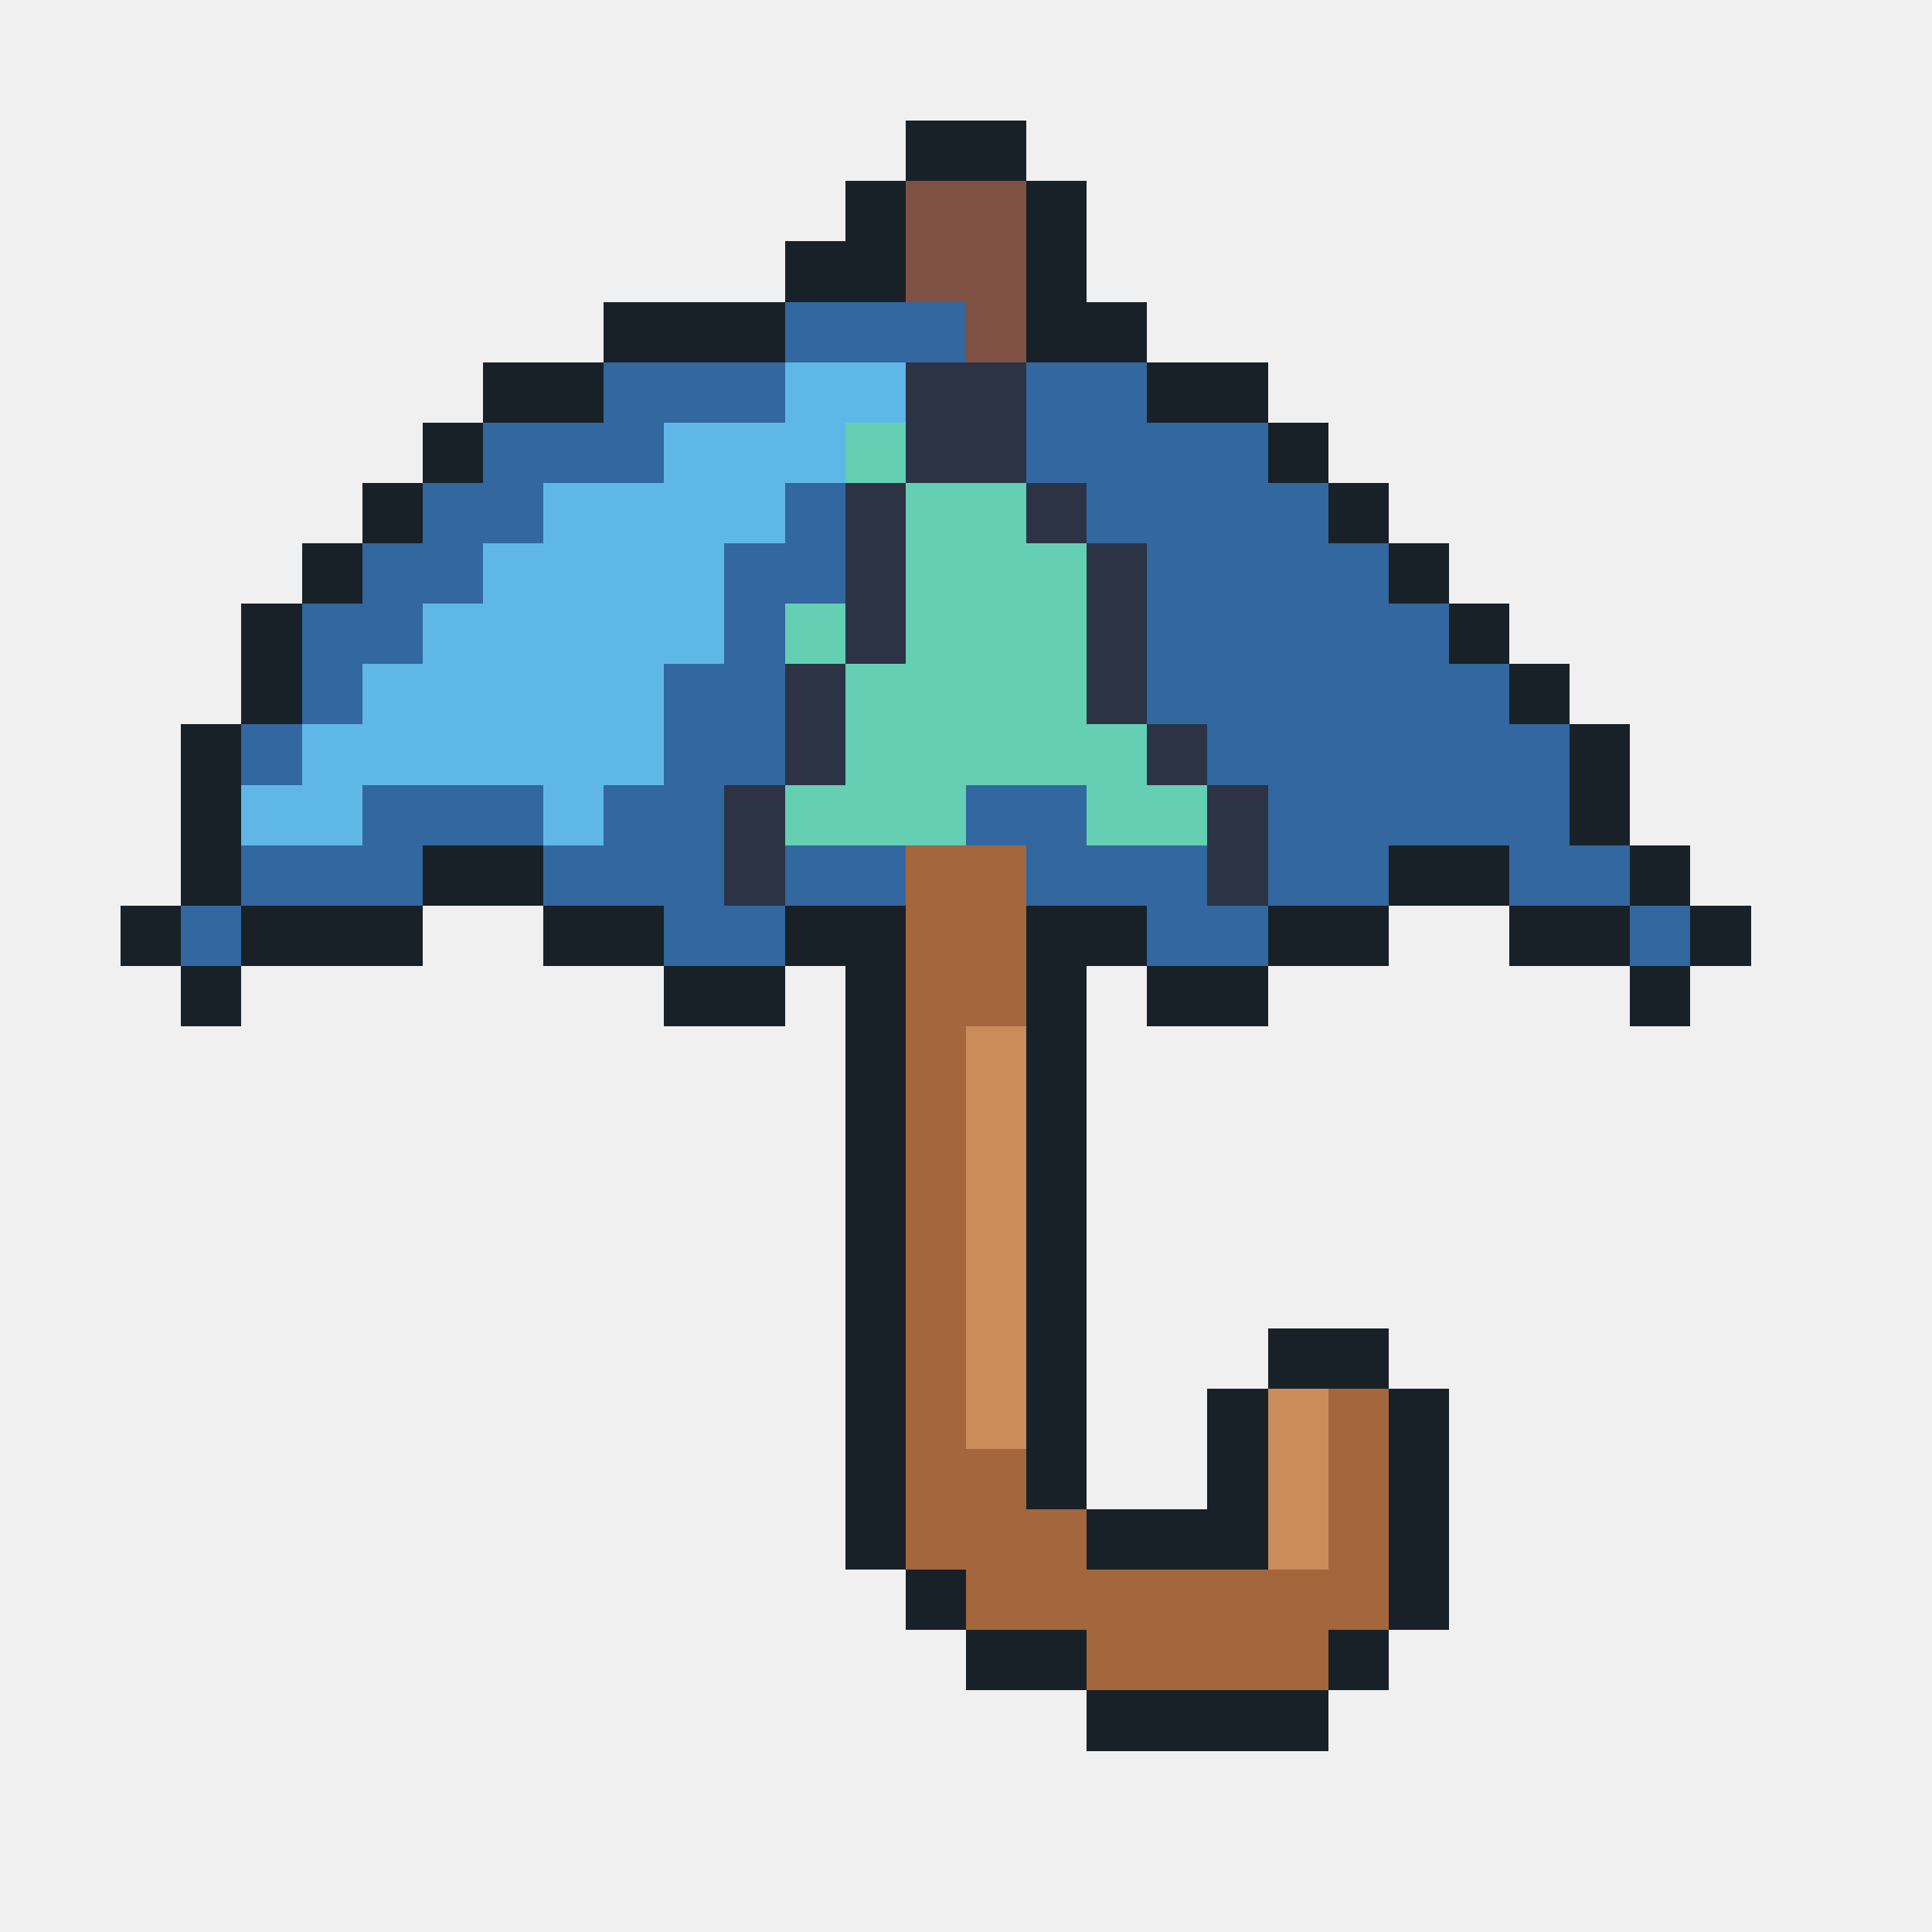
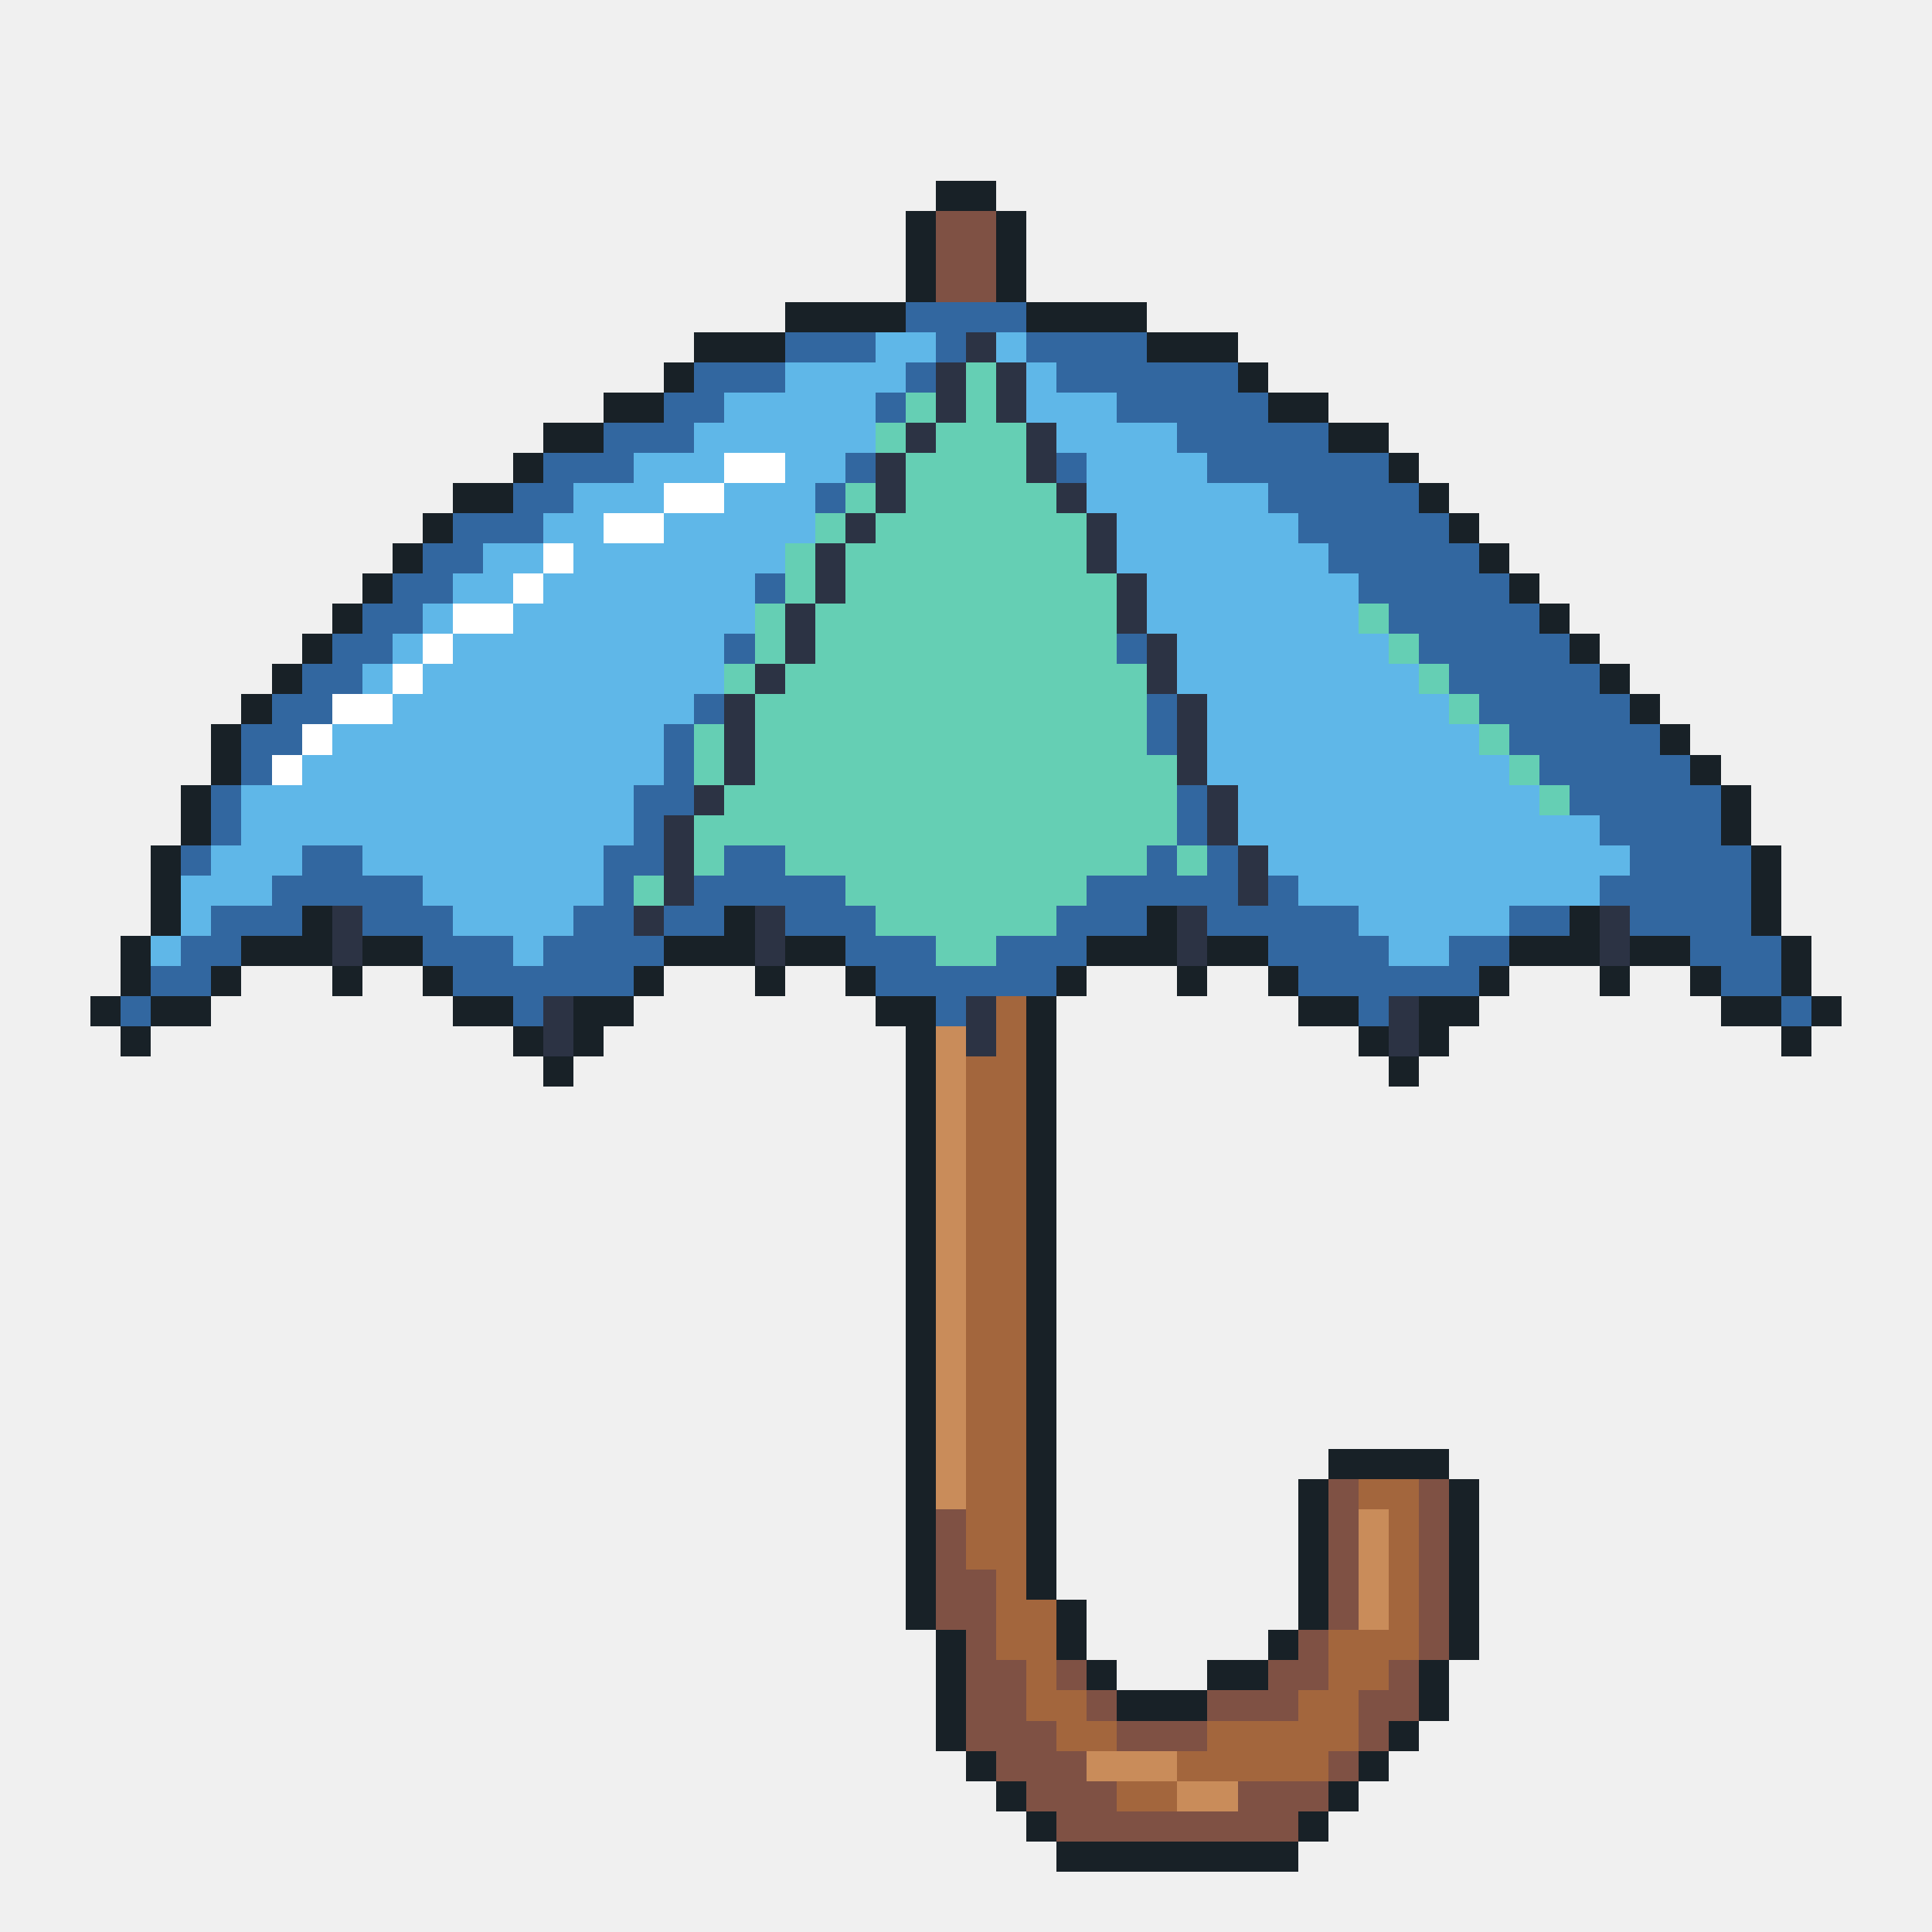
- <svg xmlns="http://www.w3.org/2000/svg" width="96" height="96" viewBox="0 0 32 32" shape-rendering="crispEdges">
-   <rect x="15" y="2" width="2" height="1" fill="#182127" />
-   <rect x="14" y="3" width="1" height="1" fill="#182127" />
-   <rect x="15" y="3" width="2" height="1" fill="#7f5144" />
-   <rect x="17" y="3" width="1" height="1" fill="#182127" />
-   <rect x="13" y="4" width="2" height="1" fill="#182127" />
-   <rect x="15" y="4" width="2" height="1" fill="#7f5144" />
-   <rect x="17" y="4" width="1" height="1" fill="#182127" />
-   <rect x="10" y="5" width="3" height="1" fill="#182127" />
-   <rect x="13" y="5" width="3" height="1" fill="#3267a0" />
-   <rect x="16" y="5" width="1" height="1" fill="#7f5144" />
-   <rect x="17" y="5" width="2" height="1" fill="#182127" />
-   <rect x="8" y="6" width="2" height="1" fill="#182127" />
-   <rect x="10" y="6" width="3" height="1" fill="#3267a0" />
-   <rect x="13" y="6" width="2" height="1" fill="#5fb7e8" />
-   <rect x="15" y="6" width="2" height="1" fill="#2c3344" />
-   <rect x="17" y="6" width="2" height="1" fill="#3267a0" />
-   <rect x="19" y="6" width="2" height="1" fill="#182127" />
-   <rect x="7" y="7" width="1" height="1" fill="#182127" />
-   <rect x="8" y="7" width="3" height="1" fill="#3267a0" />
-   <rect x="11" y="7" width="3" height="1" fill="#5fb7e8" />
-   <rect x="14" y="7" width="1" height="1" fill="#65cfb4" />
-   <rect x="15" y="7" width="2" height="1" fill="#2c3344" />
-   <rect x="17" y="7" width="4" height="1" fill="#3267a0" />
-   <rect x="21" y="7" width="1" height="1" fill="#182127" />
-   <rect x="6" y="8" width="1" height="1" fill="#182127" />
-   <rect x="7" y="8" width="2" height="1" fill="#3267a0" />
-   <rect x="9" y="8" width="4" height="1" fill="#5fb7e8" />
-   <rect x="13" y="8" width="1" height="1" fill="#3267a0" />
-   <rect x="14" y="8" width="1" height="1" fill="#2c3344" />
-   <rect x="15" y="8" width="2" height="1" fill="#65cfb4" />
-   <rect x="17" y="8" width="1" height="1" fill="#2c3344" />
-   <rect x="18" y="8" width="4" height="1" fill="#3267a0" />
-   <rect x="22" y="8" width="1" height="1" fill="#182127" />
-   <rect x="5" y="9" width="1" height="1" fill="#182127" />
-   <rect x="6" y="9" width="2" height="1" fill="#3267a0" />
-   <rect x="8" y="9" width="4" height="1" fill="#5fb7e8" />
-   <rect x="12" y="9" width="2" height="1" fill="#3267a0" />
-   <rect x="14" y="9" width="1" height="1" fill="#2c3344" />
-   <rect x="15" y="9" width="3" height="1" fill="#65cfb4" />
-   <rect x="18" y="9" width="1" height="1" fill="#2c3344" />
-   <rect x="19" y="9" width="4" height="1" fill="#3267a0" />
-   <rect x="23" y="9" width="1" height="1" fill="#182127" />
-   <rect x="4" y="10" width="1" height="1" fill="#182127" />
-   <rect x="5" y="10" width="2" height="1" fill="#3267a0" />
-   <rect x="7" y="10" width="5" height="1" fill="#5fb7e8" />
-   <rect x="12" y="10" width="1" height="1" fill="#3267a0" />
-   <rect x="13" y="10" width="1" height="1" fill="#65cfb4" />
-   <rect x="14" y="10" width="1" height="1" fill="#2c3344" />
-   <rect x="15" y="10" width="3" height="1" fill="#65cfb4" />
-   <rect x="18" y="10" width="1" height="1" fill="#2c3344" />
-   <rect x="19" y="10" width="5" height="1" fill="#3267a0" />
-   <rect x="24" y="10" width="1" height="1" fill="#182127" />
-   <rect x="4" y="11" width="1" height="1" fill="#182127" />
-   <rect x="5" y="11" width="1" height="1" fill="#3267a0" />
-   <rect x="6" y="11" width="5" height="1" fill="#5fb7e8" />
-   <rect x="11" y="11" width="2" height="1" fill="#3267a0" />
-   <rect x="13" y="11" width="1" height="1" fill="#2c3344" />
-   <rect x="14" y="11" width="4" height="1" fill="#65cfb4" />
-   <rect x="18" y="11" width="1" height="1" fill="#2c3344" />
-   <rect x="19" y="11" width="6" height="1" fill="#3267a0" />
-   <rect x="25" y="11" width="1" height="1" fill="#182127" />
-   <rect x="3" y="12" width="1" height="1" fill="#182127" />
-   <rect x="4" y="12" width="1" height="1" fill="#3267a0" />
-   <rect x="5" y="12" width="6" height="1" fill="#5fb7e8" />
-   <rect x="11" y="12" width="2" height="1" fill="#3267a0" />
-   <rect x="13" y="12" width="1" height="1" fill="#2c3344" />
-   <rect x="14" y="12" width="5" height="1" fill="#65cfb4" />
-   <rect x="19" y="12" width="1" height="1" fill="#2c3344" />
-   <rect x="20" y="12" width="6" height="1" fill="#3267a0" />
-   <rect x="26" y="12" width="1" height="1" fill="#182127" />
-   <rect x="3" y="13" width="1" height="1" fill="#182127" />
-   <rect x="4" y="13" width="2" height="1" fill="#5fb7e8" />
-   <rect x="6" y="13" width="3" height="1" fill="#3267a0" />
-   <rect x="9" y="13" width="1" height="1" fill="#5fb7e8" />
-   <rect x="10" y="13" width="2" height="1" fill="#3267a0" />
-   <rect x="12" y="13" width="1" height="1" fill="#2c3344" />
-   <rect x="13" y="13" width="3" height="1" fill="#65cfb4" />
-   <rect x="16" y="13" width="2" height="1" fill="#3267a0" />
-   <rect x="18" y="13" width="2" height="1" fill="#65cfb4" />
-   <rect x="20" y="13" width="1" height="1" fill="#2c3344" />
-   <rect x="21" y="13" width="5" height="1" fill="#3267a0" />
-   <rect x="26" y="13" width="1" height="1" fill="#182127" />
-   <rect x="3" y="14" width="1" height="1" fill="#182127" />
-   <rect x="4" y="14" width="3" height="1" fill="#3267a0" />
-   <rect x="7" y="14" width="2" height="1" fill="#182127" />
-   <rect x="9" y="14" width="3" height="1" fill="#3267a0" />
-   <rect x="12" y="14" width="1" height="1" fill="#2c3344" />
-   <rect x="13" y="14" width="2" height="1" fill="#3267a0" />
-   <rect x="15" y="14" width="2" height="1" fill="#a3663d" />
-   <rect x="17" y="14" width="3" height="1" fill="#3267a0" />
-   <rect x="20" y="14" width="1" height="1" fill="#2c3344" />
-   <rect x="21" y="14" width="2" height="1" fill="#3267a0" />
-   <rect x="23" y="14" width="2" height="1" fill="#182127" />
-   <rect x="25" y="14" width="2" height="1" fill="#3267a0" />
-   <rect x="27" y="14" width="1" height="1" fill="#182127" />
-   <rect x="2" y="15" width="1" height="1" fill="#182127" />
-   <rect x="3" y="15" width="1" height="1" fill="#3267a0" />
-   <rect x="4" y="15" width="3" height="1" fill="#182127" />
-   <rect x="9" y="15" width="2" height="1" fill="#182127" />
-   <rect x="11" y="15" width="2" height="1" fill="#3267a0" />
-   <rect x="13" y="15" width="2" height="1" fill="#182127" />
-   <rect x="15" y="15" width="2" height="1" fill="#a3663d" />
-   <rect x="17" y="15" width="2" height="1" fill="#182127" />
-   <rect x="19" y="15" width="2" height="1" fill="#3267a0" />
-   <rect x="21" y="15" width="2" height="1" fill="#182127" />
-   <rect x="25" y="15" width="2" height="1" fill="#182127" />
-   <rect x="27" y="15" width="1" height="1" fill="#3267a0" />
-   <rect x="28" y="15" width="1" height="1" fill="#182127" />
-   <rect x="3" y="16" width="1" height="1" fill="#182127" />
-   <rect x="11" y="16" width="2" height="1" fill="#182127" />
-   <rect x="14" y="16" width="1" height="1" fill="#182127" />
-   <rect x="15" y="16" width="2" height="1" fill="#a3663d" />
-   <rect x="17" y="16" width="1" height="1" fill="#182127" />
-   <rect x="19" y="16" width="2" height="1" fill="#182127" />
-   <rect x="27" y="16" width="1" height="1" fill="#182127" />
+ <svg xmlns="http://www.w3.org/2000/svg" width="64" height="64" viewBox="0 0 64 64" shape-rendering="crispEdges">
+   <rect x="31" y="6" width="2" height="1" fill="#182127" />
+   <rect x="30" y="7" width="1" height="1" fill="#182127" />
+   <rect x="31" y="7" width="2" height="1" fill="#7f5144" />
+   <rect x="33" y="7" width="1" height="1" fill="#182127" />
+   <rect x="30" y="8" width="1" height="1" fill="#182127" />
+   <rect x="31" y="8" width="2" height="1" fill="#7f5144" />
+   <rect x="33" y="8" width="1" height="1" fill="#182127" />
+   <rect x="30" y="9" width="1" height="1" fill="#182127" />
+   <rect x="31" y="9" width="2" height="1" fill="#7f5144" />
+   <rect x="33" y="9" width="1" height="1" fill="#182127" />
+   <rect x="26" y="10" width="4" height="1" fill="#182127" />
+   <rect x="30" y="10" width="4" height="1" fill="#3267a0" />
+   <rect x="34" y="10" width="4" height="1" fill="#182127" />
+   <rect x="23" y="11" width="3" height="1" fill="#182127" />
+   <rect x="26" y="11" width="3" height="1" fill="#3267a0" />
+   <rect x="29" y="11" width="2" height="1" fill="#5fb7e8" />
+   <rect x="31" y="11" width="1" height="1" fill="#3267a0" />
+   <rect x="32" y="11" width="1" height="1" fill="#2c3344" />
+   <rect x="33" y="11" width="1" height="1" fill="#5fb7e8" />
+   <rect x="34" y="11" width="4" height="1" fill="#3267a0" />
+   <rect x="38" y="11" width="3" height="1" fill="#182127" />
+   <rect x="22" y="12" width="1" height="1" fill="#182127" />
+   <rect x="23" y="12" width="3" height="1" fill="#3267a0" />
+   <rect x="26" y="12" width="4" height="1" fill="#5fb7e8" />
+   <rect x="30" y="12" width="1" height="1" fill="#3267a0" />
+   <rect x="31" y="12" width="1" height="1" fill="#2c3344" />
+   <rect x="32" y="12" width="1" height="1" fill="#65cfb4" />
+   <rect x="33" y="12" width="1" height="1" fill="#2c3344" />
+   <rect x="34" y="12" width="1" height="1" fill="#5fb7e8" />
+   <rect x="35" y="12" width="6" height="1" fill="#3267a0" />
+   <rect x="41" y="12" width="1" height="1" fill="#182127" />
+   <rect x="20" y="13" width="2" height="1" fill="#182127" />
+   <rect x="22" y="13" width="2" height="1" fill="#3267a0" />
+   <rect x="24" y="13" width="5" height="1" fill="#5fb7e8" />
+   <rect x="29" y="13" width="1" height="1" fill="#3267a0" />
+   <rect x="30" y="13" width="1" height="1" fill="#65cfb4" />
+   <rect x="31" y="13" width="1" height="1" fill="#2c3344" />
+   <rect x="32" y="13" width="1" height="1" fill="#65cfb4" />
+   <rect x="33" y="13" width="1" height="1" fill="#2c3344" />
+   <rect x="34" y="13" width="3" height="1" fill="#5fb7e8" />
+   <rect x="37" y="13" width="5" height="1" fill="#3267a0" />
+   <rect x="42" y="13" width="2" height="1" fill="#182127" />
+   <rect x="18" y="14" width="2" height="1" fill="#182127" />
+   <rect x="20" y="14" width="3" height="1" fill="#3267a0" />
+   <rect x="23" y="14" width="6" height="1" fill="#5fb7e8" />
+   <rect x="29" y="14" width="1" height="1" fill="#65cfb4" />
+   <rect x="30" y="14" width="1" height="1" fill="#2c3344" />
+   <rect x="31" y="14" width="3" height="1" fill="#65cfb4" />
+   <rect x="34" y="14" width="1" height="1" fill="#2c3344" />
+   <rect x="35" y="14" width="4" height="1" fill="#5fb7e8" />
+   <rect x="39" y="14" width="5" height="1" fill="#3267a0" />
+   <rect x="44" y="14" width="2" height="1" fill="#182127" />
+   <rect x="17" y="15" width="1" height="1" fill="#182127" />
+   <rect x="18" y="15" width="3" height="1" fill="#3267a0" />
+   <rect x="21" y="15" width="3" height="1" fill="#5fb7e8" />
+   <rect x="24" y="15" width="2" height="1" fill="#ffffff" />
+   <rect x="26" y="15" width="2" height="1" fill="#5fb7e8" />
+   <rect x="28" y="15" width="1" height="1" fill="#3267a0" />
+   <rect x="29" y="15" width="1" height="1" fill="#2c3344" />
+   <rect x="30" y="15" width="4" height="1" fill="#65cfb4" />
+   <rect x="34" y="15" width="1" height="1" fill="#2c3344" />
+   <rect x="35" y="15" width="1" height="1" fill="#3267a0" />
+   <rect x="36" y="15" width="4" height="1" fill="#5fb7e8" />
+   <rect x="40" y="15" width="6" height="1" fill="#3267a0" />
+   <rect x="46" y="15" width="1" height="1" fill="#182127" />
+   <rect x="15" y="16" width="2" height="1" fill="#182127" />
+   <rect x="17" y="16" width="2" height="1" fill="#3267a0" />
+   <rect x="19" y="16" width="3" height="1" fill="#5fb7e8" />
+   <rect x="22" y="16" width="2" height="1" fill="#ffffff" />
+   <rect x="24" y="16" width="3" height="1" fill="#5fb7e8" />
+   <rect x="27" y="16" width="1" height="1" fill="#3267a0" />
+   <rect x="28" y="16" width="1" height="1" fill="#65cfb4" />
+   <rect x="29" y="16" width="1" height="1" fill="#2c3344" />
+   <rect x="30" y="16" width="5" height="1" fill="#65cfb4" />
+   <rect x="35" y="16" width="1" height="1" fill="#2c3344" />
+   <rect x="36" y="16" width="6" height="1" fill="#5fb7e8" />
+   <rect x="42" y="16" width="5" height="1" fill="#3267a0" />
+   <rect x="47" y="16" width="1" height="1" fill="#182127" />
  <rect x="14" y="17" width="1" height="1" fill="#182127" />
-   <rect x="15" y="17" width="1" height="1" fill="#a3663d" />
-   <rect x="16" y="17" width="1" height="1" fill="#c98c5a" />
-   <rect x="17" y="17" width="1" height="1" fill="#182127" />
-   <rect x="14" y="18" width="1" height="1" fill="#182127" />
-   <rect x="15" y="18" width="1" height="1" fill="#a3663d" />
-   <rect x="16" y="18" width="1" height="1" fill="#c98c5a" />
-   <rect x="17" y="18" width="1" height="1" fill="#182127" />
-   <rect x="14" y="19" width="1" height="1" fill="#182127" />
-   <rect x="15" y="19" width="1" height="1" fill="#a3663d" />
-   <rect x="16" y="19" width="1" height="1" fill="#c98c5a" />
-   <rect x="17" y="19" width="1" height="1" fill="#182127" />
-   <rect x="14" y="20" width="1" height="1" fill="#182127" />
-   <rect x="15" y="20" width="1" height="1" fill="#a3663d" />
-   <rect x="16" y="20" width="1" height="1" fill="#c98c5a" />
-   <rect x="17" y="20" width="1" height="1" fill="#182127" />
-   <rect x="14" y="21" width="1" height="1" fill="#182127" />
-   <rect x="15" y="21" width="1" height="1" fill="#a3663d" />
-   <rect x="16" y="21" width="1" height="1" fill="#c98c5a" />
-   <rect x="17" y="21" width="1" height="1" fill="#182127" />
-   <rect x="14" y="22" width="1" height="1" fill="#182127" />
-   <rect x="15" y="22" width="1" height="1" fill="#a3663d" />
-   <rect x="16" y="22" width="1" height="1" fill="#c98c5a" />
-   <rect x="17" y="22" width="1" height="1" fill="#182127" />
-   <rect x="21" y="22" width="2" height="1" fill="#182127" />
-   <rect x="14" y="23" width="1" height="1" fill="#182127" />
-   <rect x="15" y="23" width="1" height="1" fill="#a3663d" />
-   <rect x="16" y="23" width="1" height="1" fill="#c98c5a" />
-   <rect x="17" y="23" width="1" height="1" fill="#182127" />
-   <rect x="20" y="23" width="1" height="1" fill="#182127" />
-   <rect x="21" y="23" width="1" height="1" fill="#c98c5a" />
-   <rect x="22" y="23" width="1" height="1" fill="#a3663d" />
-   <rect x="23" y="23" width="1" height="1" fill="#182127" />
-   <rect x="14" y="24" width="1" height="1" fill="#182127" />
-   <rect x="15" y="24" width="2" height="1" fill="#a3663d" />
-   <rect x="17" y="24" width="1" height="1" fill="#182127" />
-   <rect x="20" y="24" width="1" height="1" fill="#182127" />
-   <rect x="21" y="24" width="1" height="1" fill="#c98c5a" />
-   <rect x="22" y="24" width="1" height="1" fill="#a3663d" />
-   <rect x="23" y="24" width="1" height="1" fill="#182127" />
-   <rect x="14" y="25" width="1" height="1" fill="#182127" />
-   <rect x="15" y="25" width="3" height="1" fill="#a3663d" />
-   <rect x="18" y="25" width="3" height="1" fill="#182127" />
-   <rect x="21" y="25" width="1" height="1" fill="#c98c5a" />
-   <rect x="22" y="25" width="1" height="1" fill="#a3663d" />
-   <rect x="23" y="25" width="1" height="1" fill="#182127" />
-   <rect x="15" y="26" width="1" height="1" fill="#182127" />
-   <rect x="16" y="26" width="7" height="1" fill="#a3663d" />
-   <rect x="23" y="26" width="1" height="1" fill="#182127" />
-   <rect x="16" y="27" width="2" height="1" fill="#182127" />
-   <rect x="18" y="27" width="4" height="1" fill="#a3663d" />
-   <rect x="22" y="27" width="1" height="1" fill="#182127" />
-   <rect x="18" y="28" width="4" height="1" fill="#182127" />
+   <rect x="15" y="17" width="3" height="1" fill="#3267a0" />
+   <rect x="18" y="17" width="2" height="1" fill="#5fb7e8" />
+   <rect x="20" y="17" width="2" height="1" fill="#ffffff" />
+   <rect x="22" y="17" width="5" height="1" fill="#5fb7e8" />
+   <rect x="27" y="17" width="1" height="1" fill="#65cfb4" />
+   <rect x="28" y="17" width="1" height="1" fill="#2c3344" />
+   <rect x="29" y="17" width="7" height="1" fill="#65cfb4" />
+   <rect x="36" y="17" width="1" height="1" fill="#2c3344" />
+   <rect x="37" y="17" width="6" height="1" fill="#5fb7e8" />
+   <rect x="43" y="17" width="5" height="1" fill="#3267a0" />
+   <rect x="48" y="17" width="1" height="1" fill="#182127" />
+   <rect x="13" y="18" width="1" height="1" fill="#182127" />
+   <rect x="14" y="18" width="2" height="1" fill="#3267a0" />
+   <rect x="16" y="18" width="2" height="1" fill="#5fb7e8" />
+   <rect x="18" y="18" width="1" height="1" fill="#ffffff" />
+   <rect x="19" y="18" width="7" height="1" fill="#5fb7e8" />
+   <rect x="26" y="18" width="1" height="1" fill="#65cfb4" />
+   <rect x="27" y="18" width="1" height="1" fill="#2c3344" />
+   <rect x="28" y="18" width="8" height="1" fill="#65cfb4" />
+   <rect x="36" y="18" width="1" height="1" fill="#2c3344" />
+   <rect x="37" y="18" width="7" height="1" fill="#5fb7e8" />
+   <rect x="44" y="18" width="5" height="1" fill="#3267a0" />
+   <rect x="49" y="18" width="1" height="1" fill="#182127" />
+   <rect x="12" y="19" width="1" height="1" fill="#182127" />
+   <rect x="13" y="19" width="2" height="1" fill="#3267a0" />
+   <rect x="15" y="19" width="2" height="1" fill="#5fb7e8" />
+   <rect x="17" y="19" width="1" height="1" fill="#ffffff" />
+   <rect x="18" y="19" width="7" height="1" fill="#5fb7e8" />
+   <rect x="25" y="19" width="1" height="1" fill="#3267a0" />
+   <rect x="26" y="19" width="1" height="1" fill="#65cfb4" />
+   <rect x="27" y="19" width="1" height="1" fill="#2c3344" />
+   <rect x="28" y="19" width="9" height="1" fill="#65cfb4" />
+   <rect x="37" y="19" width="1" height="1" fill="#2c3344" />
+   <rect x="38" y="19" width="7" height="1" fill="#5fb7e8" />
+   <rect x="45" y="19" width="5" height="1" fill="#3267a0" />
+   <rect x="50" y="19" width="1" height="1" fill="#182127" />
+   <rect x="11" y="20" width="1" height="1" fill="#182127" />
+   <rect x="12" y="20" width="2" height="1" fill="#3267a0" />
+   <rect x="14" y="20" width="1" height="1" fill="#5fb7e8" />
+   <rect x="15" y="20" width="2" height="1" fill="#ffffff" />
+   <rect x="17" y="20" width="8" height="1" fill="#5fb7e8" />
+   <rect x="25" y="20" width="1" height="1" fill="#65cfb4" />
+   <rect x="26" y="20" width="1" height="1" fill="#2c3344" />
+   <rect x="27" y="20" width="10" height="1" fill="#65cfb4" />
+   <rect x="37" y="20" width="1" height="1" fill="#2c3344" />
+   <rect x="38" y="20" width="7" height="1" fill="#5fb7e8" />
+   <rect x="45" y="20" width="1" height="1" fill="#65cfb4" />
+   <rect x="46" y="20" width="5" height="1" fill="#3267a0" />
+   <rect x="51" y="20" width="1" height="1" fill="#182127" />
+   <rect x="10" y="21" width="1" height="1" fill="#182127" />
+   <rect x="11" y="21" width="2" height="1" fill="#3267a0" />
+   <rect x="13" y="21" width="1" height="1" fill="#5fb7e8" />
+   <rect x="14" y="21" width="1" height="1" fill="#ffffff" />
+   <rect x="15" y="21" width="9" height="1" fill="#5fb7e8" />
+   <rect x="24" y="21" width="1" height="1" fill="#3267a0" />
+   <rect x="25" y="21" width="1" height="1" fill="#65cfb4" />
+   <rect x="26" y="21" width="1" height="1" fill="#2c3344" />
+   <rect x="27" y="21" width="10" height="1" fill="#65cfb4" />
+   <rect x="37" y="21" width="1" height="1" fill="#3267a0" />
+   <rect x="38" y="21" width="1" height="1" fill="#2c3344" />
+   <rect x="39" y="21" width="7" height="1" fill="#5fb7e8" />
+   <rect x="46" y="21" width="1" height="1" fill="#65cfb4" />
+   <rect x="47" y="21" width="5" height="1" fill="#3267a0" />
+   <rect x="52" y="21" width="1" height="1" fill="#182127" />
+   <rect x="9" y="22" width="1" height="1" fill="#182127" />
+   <rect x="10" y="22" width="2" height="1" fill="#3267a0" />
+   <rect x="12" y="22" width="1" height="1" fill="#5fb7e8" />
+   <rect x="13" y="22" width="1" height="1" fill="#ffffff" />
+   <rect x="14" y="22" width="10" height="1" fill="#5fb7e8" />
+   <rect x="24" y="22" width="1" height="1" fill="#65cfb4" />
+   <rect x="25" y="22" width="1" height="1" fill="#2c3344" />
+   <rect x="26" y="22" width="12" height="1" fill="#65cfb4" />
+   <rect x="38" y="22" width="1" height="1" fill="#2c3344" />
+   <rect x="39" y="22" width="8" height="1" fill="#5fb7e8" />
+   <rect x="47" y="22" width="1" height="1" fill="#65cfb4" />
+   <rect x="48" y="22" width="5" height="1" fill="#3267a0" />
+   <rect x="53" y="22" width="1" height="1" fill="#182127" />
+   <rect x="8" y="23" width="1" height="1" fill="#182127" />
+   <rect x="9" y="23" width="2" height="1" fill="#3267a0" />
+   <rect x="11" y="23" width="2" height="1" fill="#ffffff" />
+   <rect x="13" y="23" width="10" height="1" fill="#5fb7e8" />
+   <rect x="23" y="23" width="1" height="1" fill="#3267a0" />
+   <rect x="24" y="23" width="1" height="1" fill="#2c3344" />
+   <rect x="25" y="23" width="13" height="1" fill="#65cfb4" />
+   <rect x="38" y="23" width="1" height="1" fill="#3267a0" />
+   <rect x="39" y="23" width="1" height="1" fill="#2c3344" />
+   <rect x="40" y="23" width="8" height="1" fill="#5fb7e8" />
+   <rect x="48" y="23" width="1" height="1" fill="#65cfb4" />
+   <rect x="49" y="23" width="5" height="1" fill="#3267a0" />
+   <rect x="54" y="23" width="1" height="1" fill="#182127" />
+   <rect x="7" y="24" width="1" height="1" fill="#182127" />
+   <rect x="8" y="24" width="2" height="1" fill="#3267a0" />
+   <rect x="10" y="24" width="1" height="1" fill="#ffffff" />
+   <rect x="11" y="24" width="11" height="1" fill="#5fb7e8" />
+   <rect x="22" y="24" width="1" height="1" fill="#3267a0" />
+   <rect x="23" y="24" width="1" height="1" fill="#65cfb4" />
+   <rect x="24" y="24" width="1" height="1" fill="#2c3344" />
+   <rect x="25" y="24" width="13" height="1" fill="#65cfb4" />
+   <rect x="38" y="24" width="1" height="1" fill="#3267a0" />
+   <rect x="39" y="24" width="1" height="1" fill="#2c3344" />
+   <rect x="40" y="24" width="9" height="1" fill="#5fb7e8" />
+   <rect x="49" y="24" width="1" height="1" fill="#65cfb4" />
+   <rect x="50" y="24" width="5" height="1" fill="#3267a0" />
+   <rect x="55" y="24" width="1" height="1" fill="#182127" />
+   <rect x="7" y="25" width="1" height="1" fill="#182127" />
+   <rect x="8" y="25" width="1" height="1" fill="#3267a0" />
+   <rect x="9" y="25" width="1" height="1" fill="#ffffff" />
+   <rect x="10" y="25" width="12" height="1" fill="#5fb7e8" />
+   <rect x="22" y="25" width="1" height="1" fill="#3267a0" />
+   <rect x="23" y="25" width="1" height="1" fill="#65cfb4" />
+   <rect x="24" y="25" width="1" height="1" fill="#2c3344" />
+   <rect x="25" y="25" width="14" height="1" fill="#65cfb4" />
+   <rect x="39" y="25" width="1" height="1" fill="#2c3344" />
+   <rect x="40" y="25" width="10" height="1" fill="#5fb7e8" />
+   <rect x="50" y="25" width="1" height="1" fill="#65cfb4" />
+   <rect x="51" y="25" width="5" height="1" fill="#3267a0" />
+   <rect x="56" y="25" width="1" height="1" fill="#182127" />
+   <rect x="6" y="26" width="1" height="1" fill="#182127" />
+   <rect x="7" y="26" width="1" height="1" fill="#3267a0" />
+   <rect x="8" y="26" width="13" height="1" fill="#5fb7e8" />
+   <rect x="21" y="26" width="2" height="1" fill="#3267a0" />
+   <rect x="23" y="26" width="1" height="1" fill="#2c3344" />
+   <rect x="24" y="26" width="15" height="1" fill="#65cfb4" />
+   <rect x="39" y="26" width="1" height="1" fill="#3267a0" />
+   <rect x="40" y="26" width="1" height="1" fill="#2c3344" />
+   <rect x="41" y="26" width="10" height="1" fill="#5fb7e8" />
+   <rect x="51" y="26" width="1" height="1" fill="#65cfb4" />
+   <rect x="52" y="26" width="5" height="1" fill="#3267a0" />
+   <rect x="57" y="26" width="1" height="1" fill="#182127" />
+   <rect x="6" y="27" width="1" height="1" fill="#182127" />
+   <rect x="7" y="27" width="1" height="1" fill="#3267a0" />
+   <rect x="8" y="27" width="13" height="1" fill="#5fb7e8" />
+   <rect x="21" y="27" width="1" height="1" fill="#3267a0" />
+   <rect x="22" y="27" width="1" height="1" fill="#2c3344" />
+   <rect x="23" y="27" width="16" height="1" fill="#65cfb4" />
+   <rect x="39" y="27" width="1" height="1" fill="#3267a0" />
+   <rect x="40" y="27" width="1" height="1" fill="#2c3344" />
+   <rect x="41" y="27" width="12" height="1" fill="#5fb7e8" />
+   <rect x="53" y="27" width="4" height="1" fill="#3267a0" />
+   <rect x="57" y="27" width="1" height="1" fill="#182127" />
+   <rect x="5" y="28" width="1" height="1" fill="#182127" />
+   <rect x="6" y="28" width="1" height="1" fill="#3267a0" />
+   <rect x="7" y="28" width="3" height="1" fill="#5fb7e8" />
+   <rect x="10" y="28" width="2" height="1" fill="#3267a0" />
+   <rect x="12" y="28" width="8" height="1" fill="#5fb7e8" />
+   <rect x="20" y="28" width="2" height="1" fill="#3267a0" />
+   <rect x="22" y="28" width="1" height="1" fill="#2c3344" />
+   <rect x="23" y="28" width="1" height="1" fill="#65cfb4" />
+   <rect x="24" y="28" width="2" height="1" fill="#3267a0" />
+   <rect x="26" y="28" width="12" height="1" fill="#65cfb4" />
+   <rect x="38" y="28" width="1" height="1" fill="#3267a0" />
+   <rect x="39" y="28" width="1" height="1" fill="#65cfb4" />
+   <rect x="40" y="28" width="1" height="1" fill="#3267a0" />
+   <rect x="41" y="28" width="1" height="1" fill="#2c3344" />
+   <rect x="42" y="28" width="12" height="1" fill="#5fb7e8" />
+   <rect x="54" y="28" width="4" height="1" fill="#3267a0" />
+   <rect x="58" y="28" width="1" height="1" fill="#182127" />
+   <rect x="5" y="29" width="1" height="1" fill="#182127" />
+   <rect x="6" y="29" width="3" height="1" fill="#5fb7e8" />
+   <rect x="9" y="29" width="5" height="1" fill="#3267a0" />
+   <rect x="14" y="29" width="6" height="1" fill="#5fb7e8" />
+   <rect x="20" y="29" width="1" height="1" fill="#3267a0" />
+   <rect x="21" y="29" width="1" height="1" fill="#65cfb4" />
+   <rect x="22" y="29" width="1" height="1" fill="#2c3344" />
+   <rect x="23" y="29" width="5" height="1" fill="#3267a0" />
+   <rect x="28" y="29" width="8" height="1" fill="#65cfb4" />
+   <rect x="36" y="29" width="5" height="1" fill="#3267a0" />
+   <rect x="41" y="29" width="1" height="1" fill="#2c3344" />
+   <rect x="42" y="29" width="1" height="1" fill="#3267a0" />
+   <rect x="43" y="29" width="10" height="1" fill="#5fb7e8" />
+   <rect x="53" y="29" width="5" height="1" fill="#3267a0" />
+   <rect x="58" y="29" width="1" height="1" fill="#182127" />
+   <rect x="5" y="30" width="1" height="1" fill="#182127" />
+   <rect x="6" y="30" width="1" height="1" fill="#5fb7e8" />
+   <rect x="7" y="30" width="3" height="1" fill="#3267a0" />
+   <rect x="10" y="30" width="1" height="1" fill="#182127" />
+   <rect x="11" y="30" width="1" height="1" fill="#2c3344" />
+   <rect x="12" y="30" width="3" height="1" fill="#3267a0" />
+   <rect x="15" y="30" width="4" height="1" fill="#5fb7e8" />
+   <rect x="19" y="30" width="2" height="1" fill="#3267a0" />
+   <rect x="21" y="30" width="1" height="1" fill="#2c3344" />
+   <rect x="22" y="30" width="2" height="1" fill="#3267a0" />
+   <rect x="24" y="30" width="1" height="1" fill="#182127" />
+   <rect x="25" y="30" width="1" height="1" fill="#2c3344" />
+   <rect x="26" y="30" width="3" height="1" fill="#3267a0" />
+   <rect x="29" y="30" width="6" height="1" fill="#65cfb4" />
+   <rect x="35" y="30" width="3" height="1" fill="#3267a0" />
+   <rect x="38" y="30" width="1" height="1" fill="#182127" />
+   <rect x="39" y="30" width="1" height="1" fill="#2c3344" />
+   <rect x="40" y="30" width="5" height="1" fill="#3267a0" />
+   <rect x="45" y="30" width="5" height="1" fill="#5fb7e8" />
+   <rect x="50" y="30" width="2" height="1" fill="#3267a0" />
+   <rect x="52" y="30" width="1" height="1" fill="#182127" />
+   <rect x="53" y="30" width="1" height="1" fill="#2c3344" />
+   <rect x="54" y="30" width="4" height="1" fill="#3267a0" />
+   <rect x="58" y="30" width="1" height="1" fill="#182127" />
+   <rect x="4" y="31" width="1" height="1" fill="#182127" />
+   <rect x="5" y="31" width="1" height="1" fill="#5fb7e8" />
+   <rect x="6" y="31" width="2" height="1" fill="#3267a0" />
+   <rect x="8" y="31" width="3" height="1" fill="#182127" />
+   <rect x="11" y="31" width="1" height="1" fill="#2c3344" />
+   <rect x="12" y="31" width="2" height="1" fill="#182127" />
+   <rect x="14" y="31" width="3" height="1" fill="#3267a0" />
+   <rect x="17" y="31" width="1" height="1" fill="#5fb7e8" />
+   <rect x="18" y="31" width="4" height="1" fill="#3267a0" />
+   <rect x="22" y="31" width="3" height="1" fill="#182127" />
+   <rect x="25" y="31" width="1" height="1" fill="#2c3344" />
+   <rect x="26" y="31" width="2" height="1" fill="#182127" />
+   <rect x="28" y="31" width="3" height="1" fill="#3267a0" />
+   <rect x="31" y="31" width="2" height="1" fill="#65cfb4" />
+   <rect x="33" y="31" width="3" height="1" fill="#3267a0" />
+   <rect x="36" y="31" width="3" height="1" fill="#182127" />
+   <rect x="39" y="31" width="1" height="1" fill="#2c3344" />
+   <rect x="40" y="31" width="2" height="1" fill="#182127" />
+   <rect x="42" y="31" width="4" height="1" fill="#3267a0" />
+   <rect x="46" y="31" width="2" height="1" fill="#5fb7e8" />
+   <rect x="48" y="31" width="2" height="1" fill="#3267a0" />
+   <rect x="50" y="31" width="3" height="1" fill="#182127" />
+   <rect x="53" y="31" width="1" height="1" fill="#2c3344" />
+   <rect x="54" y="31" width="2" height="1" fill="#182127" />
+   <rect x="56" y="31" width="3" height="1" fill="#3267a0" />
+   <rect x="59" y="31" width="1" height="1" fill="#182127" />
+   <rect x="4" y="32" width="1" height="1" fill="#182127" />
+   <rect x="5" y="32" width="2" height="1" fill="#3267a0" />
+   <rect x="7" y="32" width="1" height="1" fill="#182127" />
+   <rect x="11" y="32" width="1" height="1" fill="#182127" />
+   <rect x="14" y="32" width="1" height="1" fill="#182127" />
+   <rect x="15" y="32" width="6" height="1" fill="#3267a0" />
+   <rect x="21" y="32" width="1" height="1" fill="#182127" />
+   <rect x="25" y="32" width="1" height="1" fill="#182127" />
+   <rect x="28" y="32" width="1" height="1" fill="#182127" />
+   <rect x="29" y="32" width="6" height="1" fill="#3267a0" />
+   <rect x="35" y="32" width="1" height="1" fill="#182127" />
+   <rect x="39" y="32" width="1" height="1" fill="#182127" />
+   <rect x="42" y="32" width="1" height="1" fill="#182127" />
+   <rect x="43" y="32" width="6" height="1" fill="#3267a0" />
+   <rect x="49" y="32" width="1" height="1" fill="#182127" />
+   <rect x="53" y="32" width="1" height="1" fill="#182127" />
+   <rect x="56" y="32" width="1" height="1" fill="#182127" />
+   <rect x="57" y="32" width="2" height="1" fill="#3267a0" />
+   <rect x="59" y="32" width="1" height="1" fill="#182127" />
+   <rect x="3" y="33" width="1" height="1" fill="#182127" />
+   <rect x="4" y="33" width="1" height="1" fill="#3267a0" />
+   <rect x="5" y="33" width="2" height="1" fill="#182127" />
+   <rect x="15" y="33" width="2" height="1" fill="#182127" />
+   <rect x="17" y="33" width="1" height="1" fill="#3267a0" />
+   <rect x="18" y="33" width="1" height="1" fill="#2c3344" />
+   <rect x="19" y="33" width="2" height="1" fill="#182127" />
+   <rect x="29" y="33" width="2" height="1" fill="#182127" />
+   <rect x="31" y="33" width="1" height="1" fill="#3267a0" />
+   <rect x="32" y="33" width="1" height="1" fill="#2c3344" />
+   <rect x="33" y="33" width="1" height="1" fill="#a3663d" />
+   <rect x="34" y="33" width="1" height="1" fill="#182127" />
+   <rect x="43" y="33" width="2" height="1" fill="#182127" />
+   <rect x="45" y="33" width="1" height="1" fill="#3267a0" />
+   <rect x="46" y="33" width="1" height="1" fill="#2c3344" />
+   <rect x="47" y="33" width="2" height="1" fill="#182127" />
+   <rect x="57" y="33" width="2" height="1" fill="#182127" />
+   <rect x="59" y="33" width="1" height="1" fill="#3267a0" />
+   <rect x="60" y="33" width="1" height="1" fill="#182127" />
+   <rect x="4" y="34" width="1" height="1" fill="#182127" />
+   <rect x="17" y="34" width="1" height="1" fill="#182127" />
+   <rect x="18" y="34" width="1" height="1" fill="#2c3344" />
+   <rect x="19" y="34" width="1" height="1" fill="#182127" />
+   <rect x="30" y="34" width="1" height="1" fill="#182127" />
+   <rect x="31" y="34" width="1" height="1" fill="#c98c5a" />
+   <rect x="32" y="34" width="1" height="1" fill="#2c3344" />
+   <rect x="33" y="34" width="1" height="1" fill="#a3663d" />
+   <rect x="34" y="34" width="1" height="1" fill="#182127" />
+   <rect x="45" y="34" width="1" height="1" fill="#182127" />
+   <rect x="46" y="34" width="1" height="1" fill="#2c3344" />
+   <rect x="47" y="34" width="1" height="1" fill="#182127" />
+   <rect x="59" y="34" width="1" height="1" fill="#182127" />
+   <rect x="18" y="35" width="1" height="1" fill="#182127" />
+   <rect x="30" y="35" width="1" height="1" fill="#182127" />
+   <rect x="31" y="35" width="1" height="1" fill="#c98c5a" />
+   <rect x="32" y="35" width="2" height="1" fill="#a3663d" />
+   <rect x="34" y="35" width="1" height="1" fill="#182127" />
+   <rect x="46" y="35" width="1" height="1" fill="#182127" />
+   <rect x="30" y="36" width="1" height="1" fill="#182127" />
+   <rect x="31" y="36" width="1" height="1" fill="#c98c5a" />
+   <rect x="32" y="36" width="2" height="1" fill="#a3663d" />
+   <rect x="34" y="36" width="1" height="1" fill="#182127" />
+   <rect x="30" y="37" width="1" height="1" fill="#182127" />
+   <rect x="31" y="37" width="1" height="1" fill="#c98c5a" />
+   <rect x="32" y="37" width="2" height="1" fill="#a3663d" />
+   <rect x="34" y="37" width="1" height="1" fill="#182127" />
+   <rect x="30" y="38" width="1" height="1" fill="#182127" />
+   <rect x="31" y="38" width="1" height="1" fill="#c98c5a" />
+   <rect x="32" y="38" width="2" height="1" fill="#a3663d" />
+   <rect x="34" y="38" width="1" height="1" fill="#182127" />
+   <rect x="30" y="39" width="1" height="1" fill="#182127" />
+   <rect x="31" y="39" width="1" height="1" fill="#c98c5a" />
+   <rect x="32" y="39" width="2" height="1" fill="#a3663d" />
+   <rect x="34" y="39" width="1" height="1" fill="#182127" />
+   <rect x="30" y="40" width="1" height="1" fill="#182127" />
+   <rect x="31" y="40" width="1" height="1" fill="#c98c5a" />
+   <rect x="32" y="40" width="2" height="1" fill="#a3663d" />
+   <rect x="34" y="40" width="1" height="1" fill="#182127" />
+   <rect x="30" y="41" width="1" height="1" fill="#182127" />
+   <rect x="31" y="41" width="1" height="1" fill="#c98c5a" />
+   <rect x="32" y="41" width="2" height="1" fill="#a3663d" />
+   <rect x="34" y="41" width="1" height="1" fill="#182127" />
+   <rect x="30" y="42" width="1" height="1" fill="#182127" />
+   <rect x="31" y="42" width="1" height="1" fill="#c98c5a" />
+   <rect x="32" y="42" width="2" height="1" fill="#a3663d" />
+   <rect x="34" y="42" width="1" height="1" fill="#182127" />
+   <rect x="30" y="43" width="1" height="1" fill="#182127" />
+   <rect x="31" y="43" width="1" height="1" fill="#c98c5a" />
+   <rect x="32" y="43" width="2" height="1" fill="#a3663d" />
+   <rect x="34" y="43" width="1" height="1" fill="#182127" />
+   <rect x="30" y="44" width="1" height="1" fill="#182127" />
+   <rect x="31" y="44" width="1" height="1" fill="#c98c5a" />
+   <rect x="32" y="44" width="2" height="1" fill="#a3663d" />
+   <rect x="34" y="44" width="1" height="1" fill="#182127" />
+   <rect x="30" y="45" width="1" height="1" fill="#182127" />
+   <rect x="31" y="45" width="1" height="1" fill="#c98c5a" />
+   <rect x="32" y="45" width="2" height="1" fill="#a3663d" />
+   <rect x="34" y="45" width="1" height="1" fill="#182127" />
+   <rect x="30" y="46" width="1" height="1" fill="#182127" />
+   <rect x="31" y="46" width="1" height="1" fill="#c98c5a" />
+   <rect x="32" y="46" width="2" height="1" fill="#a3663d" />
+   <rect x="34" y="46" width="1" height="1" fill="#182127" />
+   <rect x="30" y="47" width="1" height="1" fill="#182127" />
+   <rect x="31" y="47" width="1" height="1" fill="#c98c5a" />
+   <rect x="32" y="47" width="2" height="1" fill="#a3663d" />
+   <rect x="34" y="47" width="1" height="1" fill="#182127" />
+   <rect x="30" y="48" width="1" height="1" fill="#182127" />
+   <rect x="31" y="48" width="1" height="1" fill="#c98c5a" />
+   <rect x="32" y="48" width="2" height="1" fill="#a3663d" />
+   <rect x="34" y="48" width="1" height="1" fill="#182127" />
+   <rect x="44" y="48" width="4" height="1" fill="#182127" />
+   <rect x="30" y="49" width="1" height="1" fill="#182127" />
+   <rect x="31" y="49" width="1" height="1" fill="#c98c5a" />
+   <rect x="32" y="49" width="2" height="1" fill="#a3663d" />
+   <rect x="34" y="49" width="1" height="1" fill="#182127" />
+   <rect x="43" y="49" width="1" height="1" fill="#182127" />
+   <rect x="44" y="49" width="1" height="1" fill="#7f5144" />
+   <rect x="45" y="49" width="2" height="1" fill="#a3663d" />
+   <rect x="47" y="49" width="1" height="1" fill="#7f5144" />
+   <rect x="48" y="49" width="1" height="1" fill="#182127" />
+   <rect x="30" y="50" width="1" height="1" fill="#182127" />
+   <rect x="31" y="50" width="1" height="1" fill="#7f5144" />
+   <rect x="32" y="50" width="2" height="1" fill="#a3663d" />
+   <rect x="34" y="50" width="1" height="1" fill="#182127" />
+   <rect x="43" y="50" width="1" height="1" fill="#182127" />
+   <rect x="44" y="50" width="1" height="1" fill="#7f5144" />
+   <rect x="45" y="50" width="1" height="1" fill="#c98c5a" />
+   <rect x="46" y="50" width="1" height="1" fill="#a3663d" />
+   <rect x="47" y="50" width="1" height="1" fill="#7f5144" />
+   <rect x="48" y="50" width="1" height="1" fill="#182127" />
+   <rect x="30" y="51" width="1" height="1" fill="#182127" />
+   <rect x="31" y="51" width="1" height="1" fill="#7f5144" />
+   <rect x="32" y="51" width="2" height="1" fill="#a3663d" />
+   <rect x="34" y="51" width="1" height="1" fill="#182127" />
+   <rect x="43" y="51" width="1" height="1" fill="#182127" />
+   <rect x="44" y="51" width="1" height="1" fill="#7f5144" />
+   <rect x="45" y="51" width="1" height="1" fill="#c98c5a" />
+   <rect x="46" y="51" width="1" height="1" fill="#a3663d" />
+   <rect x="47" y="51" width="1" height="1" fill="#7f5144" />
+   <rect x="48" y="51" width="1" height="1" fill="#182127" />
+   <rect x="30" y="52" width="1" height="1" fill="#182127" />
+   <rect x="31" y="52" width="2" height="1" fill="#7f5144" />
+   <rect x="33" y="52" width="1" height="1" fill="#a3663d" />
+   <rect x="34" y="52" width="1" height="1" fill="#182127" />
+   <rect x="43" y="52" width="1" height="1" fill="#182127" />
+   <rect x="44" y="52" width="1" height="1" fill="#7f5144" />
+   <rect x="45" y="52" width="1" height="1" fill="#c98c5a" />
+   <rect x="46" y="52" width="1" height="1" fill="#a3663d" />
+   <rect x="47" y="52" width="1" height="1" fill="#7f5144" />
+   <rect x="48" y="52" width="1" height="1" fill="#182127" />
+   <rect x="30" y="53" width="1" height="1" fill="#182127" />
+   <rect x="31" y="53" width="2" height="1" fill="#7f5144" />
+   <rect x="33" y="53" width="2" height="1" fill="#a3663d" />
+   <rect x="35" y="53" width="1" height="1" fill="#182127" />
+   <rect x="43" y="53" width="1" height="1" fill="#182127" />
+   <rect x="44" y="53" width="1" height="1" fill="#7f5144" />
+   <rect x="45" y="53" width="1" height="1" fill="#c98c5a" />
+   <rect x="46" y="53" width="1" height="1" fill="#a3663d" />
+   <rect x="47" y="53" width="1" height="1" fill="#7f5144" />
+   <rect x="48" y="53" width="1" height="1" fill="#182127" />
+   <rect x="31" y="54" width="1" height="1" fill="#182127" />
+   <rect x="32" y="54" width="1" height="1" fill="#7f5144" />
+   <rect x="33" y="54" width="2" height="1" fill="#a3663d" />
+   <rect x="35" y="54" width="1" height="1" fill="#182127" />
+   <rect x="42" y="54" width="1" height="1" fill="#182127" />
+   <rect x="43" y="54" width="1" height="1" fill="#7f5144" />
+   <rect x="44" y="54" width="3" height="1" fill="#a3663d" />
+   <rect x="47" y="54" width="1" height="1" fill="#7f5144" />
+   <rect x="48" y="54" width="1" height="1" fill="#182127" />
+   <rect x="31" y="55" width="1" height="1" fill="#182127" />
+   <rect x="32" y="55" width="2" height="1" fill="#7f5144" />
+   <rect x="34" y="55" width="1" height="1" fill="#a3663d" />
+   <rect x="35" y="55" width="1" height="1" fill="#7f5144" />
+   <rect x="36" y="55" width="1" height="1" fill="#182127" />
+   <rect x="40" y="55" width="2" height="1" fill="#182127" />
+   <rect x="42" y="55" width="2" height="1" fill="#7f5144" />
+   <rect x="44" y="55" width="2" height="1" fill="#a3663d" />
+   <rect x="46" y="55" width="1" height="1" fill="#7f5144" />
+   <rect x="47" y="55" width="1" height="1" fill="#182127" />
+   <rect x="31" y="56" width="1" height="1" fill="#182127" />
+   <rect x="32" y="56" width="2" height="1" fill="#7f5144" />
+   <rect x="34" y="56" width="2" height="1" fill="#a3663d" />
+   <rect x="36" y="56" width="1" height="1" fill="#7f5144" />
+   <rect x="37" y="56" width="3" height="1" fill="#182127" />
+   <rect x="40" y="56" width="3" height="1" fill="#7f5144" />
+   <rect x="43" y="56" width="2" height="1" fill="#a3663d" />
+   <rect x="45" y="56" width="2" height="1" fill="#7f5144" />
+   <rect x="47" y="56" width="1" height="1" fill="#182127" />
+   <rect x="31" y="57" width="1" height="1" fill="#182127" />
+   <rect x="32" y="57" width="3" height="1" fill="#7f5144" />
+   <rect x="35" y="57" width="2" height="1" fill="#a3663d" />
+   <rect x="37" y="57" width="3" height="1" fill="#7f5144" />
+   <rect x="40" y="57" width="5" height="1" fill="#a3663d" />
+   <rect x="45" y="57" width="1" height="1" fill="#7f5144" />
+   <rect x="46" y="57" width="1" height="1" fill="#182127" />
+   <rect x="32" y="58" width="1" height="1" fill="#182127" />
+   <rect x="33" y="58" width="3" height="1" fill="#7f5144" />
+   <rect x="36" y="58" width="3" height="1" fill="#c98c5a" />
+   <rect x="39" y="58" width="5" height="1" fill="#a3663d" />
+   <rect x="44" y="58" width="1" height="1" fill="#7f5144" />
+   <rect x="45" y="58" width="1" height="1" fill="#182127" />
+   <rect x="33" y="59" width="1" height="1" fill="#182127" />
+   <rect x="34" y="59" width="3" height="1" fill="#7f5144" />
+   <rect x="37" y="59" width="2" height="1" fill="#a3663d" />
+   <rect x="39" y="59" width="2" height="1" fill="#c98c5a" />
+   <rect x="41" y="59" width="3" height="1" fill="#7f5144" />
+   <rect x="44" y="59" width="1" height="1" fill="#182127" />
+   <rect x="34" y="60" width="1" height="1" fill="#182127" />
+   <rect x="35" y="60" width="8" height="1" fill="#7f5144" />
+   <rect x="43" y="60" width="1" height="1" fill="#182127" />
+   <rect x="35" y="61" width="8" height="1" fill="#182127" />
</svg>
